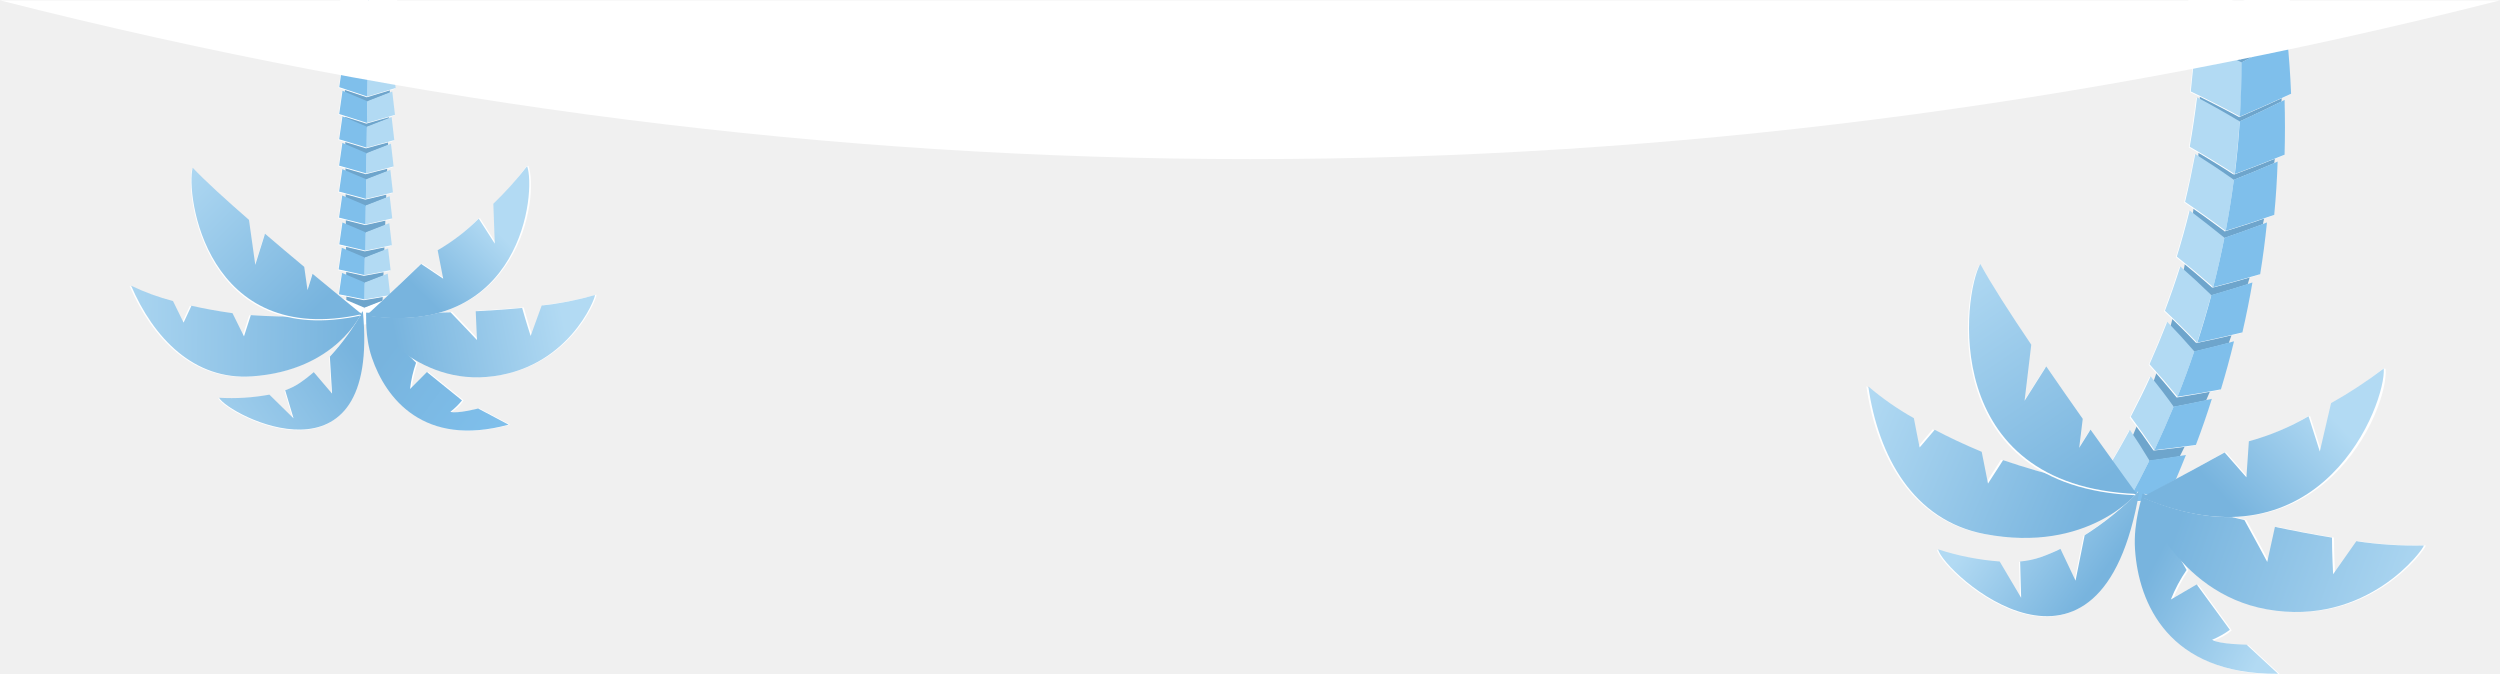
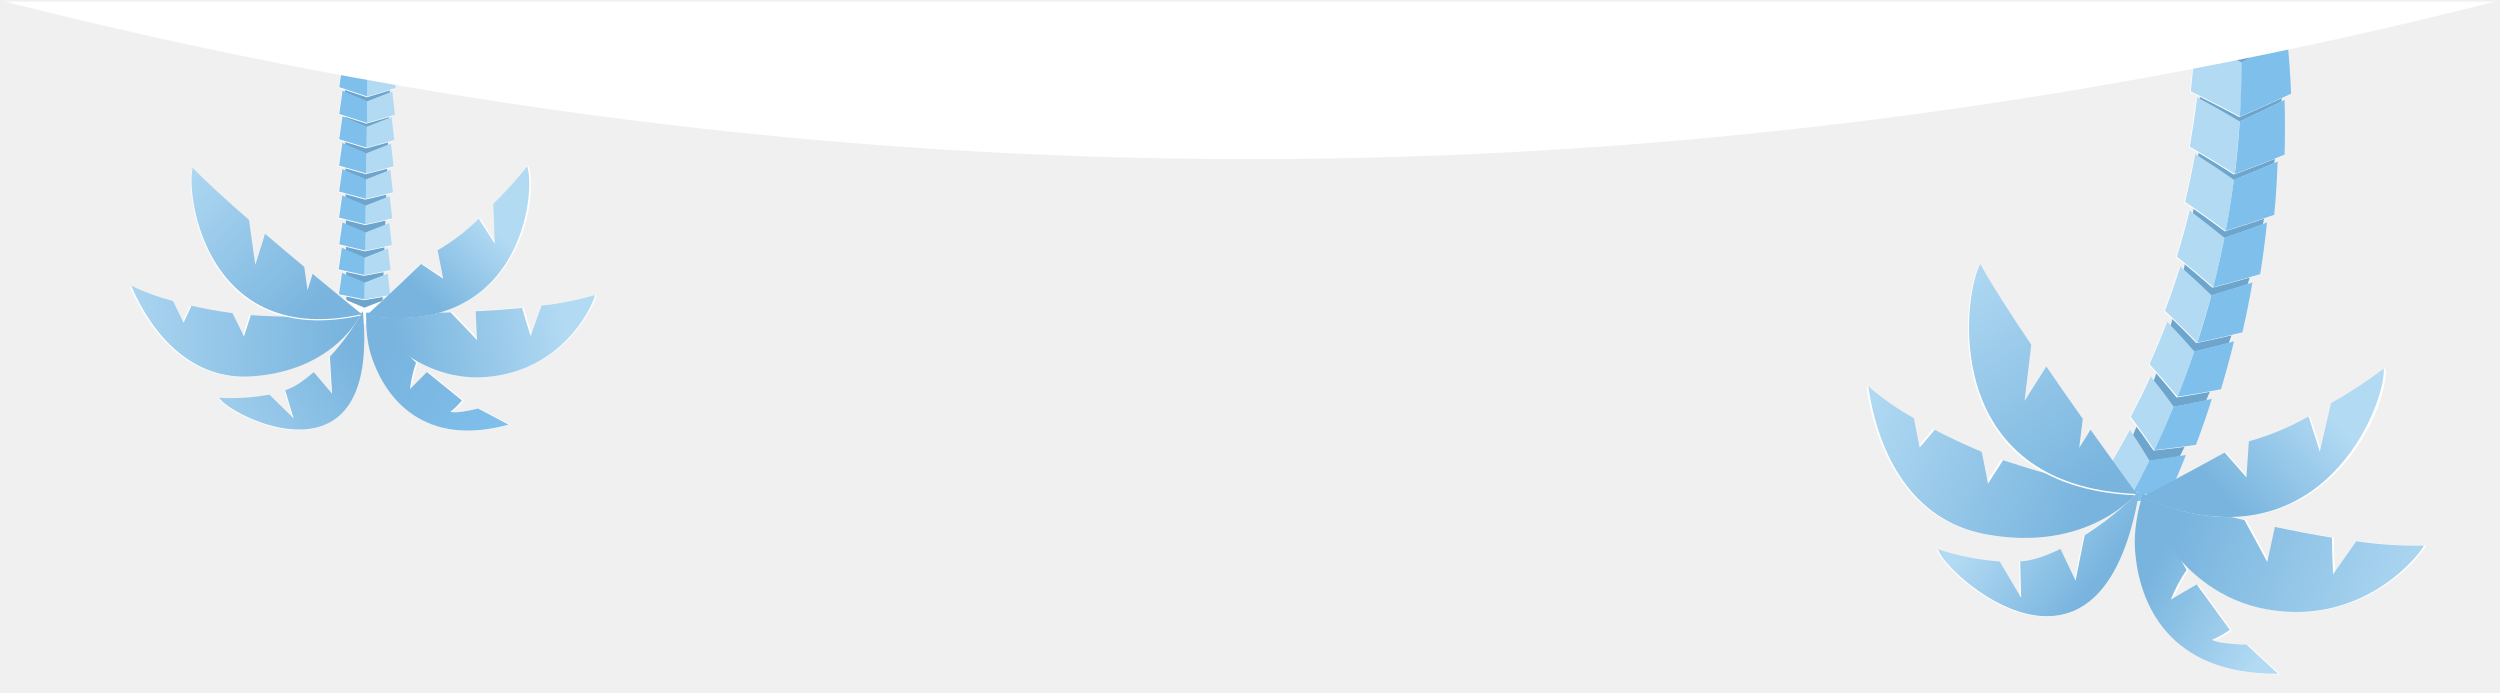
- <svg xmlns="http://www.w3.org/2000/svg" xmlns:xlink="http://www.w3.org/1999/xlink" width="1440px" height="388px" viewBox="0 0 1440 388" version="1.1">
+ <svg xmlns="http://www.w3.org/2000/svg" xmlns:xlink="http://www.w3.org/1999/xlink" width="1440px" height="399px" viewBox="0 0 1440 399" version="1.1">
  <defs>
-     <polygon id="path-1" points="0 0 1440 0 1440 399 0 399" />
+     <polygon id="path-1" points="0 0.956 1440 0.956 1440 398.956 0 398.956" />
    <linearGradient x1="100%" y1="26.85%" x2="14.202%" y2="60.128%" id="linearGradient-3">
      <stop stop-color="#7FBFEB" offset="0%" />
      <stop stop-color="#78B4DE" offset="100%" />
    </linearGradient>
    <linearGradient x1="11.96%" y1="45.502%" x2="89.468%" y2="56.434%" id="linearGradient-4">
      <stop stop-color="#78B4DE" offset="0%" />
      <stop stop-color="#B2DAF3" offset="100%" />
    </linearGradient>
    <linearGradient x1="92.408%" y1="66.811%" x2="-28.767%" y2="-30.236%" id="linearGradient-5">
      <stop stop-color="#78B4DE" offset="0%" />
      <stop stop-color="#B2DAF3" offset="100%" />
    </linearGradient>
    <linearGradient x1="95.183%" y1="54.021%" x2="-13.565%" y2="50%" id="linearGradient-6">
      <stop stop-color="#78B4DE" offset="0%" />
      <stop stop-color="#B2DAF3" offset="100%" />
    </linearGradient>
    <linearGradient x1="83.975%" y1="23.234%" x2="-19.605%" y2="82.936%" id="linearGradient-7">
      <stop stop-color="#78B4DE" offset="0%" />
      <stop stop-color="#B2DAF3" offset="100%" />
    </linearGradient>
    <linearGradient x1="39.875%" y1="14.386%" x2="73.69%" y2="64.64%" id="linearGradient-8">
      <stop stop-color="#78B4DE" offset="0%" />
      <stop stop-color="#B2DAF3" offset="100%" />
    </linearGradient>
    <linearGradient x1="81.622%" y1="0%" x2="6.012%" y2="50%" id="linearGradient-9">
      <stop stop-color="#B2DAF3" offset="0%" />
      <stop stop-color="#78B4DE" offset="100%" />
    </linearGradient>
    <linearGradient x1="109.456%" y1="39.397%" x2="9.502%" y2="54.353%" id="linearGradient-10">
      <stop stop-color="#B2DAF3" offset="0%" />
      <stop stop-color="#78B4DE" offset="100%" />
    </linearGradient>
    <linearGradient x1="80.04%" y1="30.599%" x2="15.914%" y2="60.413%" id="linearGradient-11">
      <stop stop-color="#78B4DE" offset="0%" />
      <stop stop-color="#B2DAF3" offset="100%" />
    </linearGradient>
    <linearGradient x1="83.975%" y1="34.152%" x2="-10.552%" y2="56.563%" id="linearGradient-12">
      <stop stop-color="#78B4DE" offset="0%" />
      <stop stop-color="#B2DAF3" offset="100%" />
    </linearGradient>
    <linearGradient x1="68.073%" y1="0%" x2="12.973%" y2="111.526%" id="linearGradient-13">
      <stop stop-color="#78B4DE" offset="0%" />
      <stop stop-color="#B2DAF3" offset="100%" />
    </linearGradient>
    <linearGradient x1="20.921%" y1="35.339%" x2="77.803%" y2="68.798%" id="linearGradient-14">
      <stop stop-color="#78B4DE" offset="0%" />
      <stop stop-color="#B2DAF3" offset="100%" />
    </linearGradient>
  </defs>
  <g id="Page-1" stroke="none" stroke-width="1" fill="none" fill-rule="evenodd">
    <g id="upside-down-beach">
      <mask id="mask-2" fill="white">
        <use xlink:href="#path-1" />
      </mask>
-       <g id="Path" />
+       <g id="path-1" />
      <g id="Group" mask="url(#mask-2)">
        <g transform="translate(0, -41)">
-           <g id="Group" stroke-width="1" fill="none" fill-rule="evenodd" transform="translate(215.8958, 154.6296) scale(-1, 1) rotate(173) translate(-215.8958, -154.6296) translate(81.89582, 15.62959)">
-             <polygon id="Path" fill="#6EA5CC" fill-rule="nonzero" points="146.303 73.335 136.564 68.001 125.888 71.135 99.426 274.861 114.544 270.544 128.39 277.995" />
-             <polygon id="Path" fill="#FFFFFF" fill-rule="nonzero" points="134.98 79.396 120.007 80.538 120.258 92.971 133.937 89.068 146.449 95.794 149.389 83.693" />
-             <polygon id="Path" fill="#B2DAF3" fill-rule="nonzero" points="149.66 84.191 146.741 96.271 134.208 89.546 135.272 79.873" />
-             <polygon id="Path" fill="#7FBFEB" fill-rule="nonzero" points="120.278 81.015 120.55 93.448 134.208 89.546 135.272 79.873" />
-             <polygon id="Path" fill="#FFFFFF" fill-rule="nonzero" points="133.291 93.303 118.089 94.735 118.36 107.334 132.206 103.37 144.885 110.178 147.846 97.932" />
-             <polygon id="Path" fill="#B2DAF3" fill-rule="nonzero" points="148.138 98.43 145.177 110.676 132.498 103.847 133.582 93.78" />
-             <polygon id="Path" fill="#7FBFEB" fill-rule="nonzero" points="118.381 95.212 118.652 107.812 132.498 103.847 133.582 93.78" />
-             <polygon id="Path" fill="#FFFFFF" fill-rule="nonzero" points="136.502 65.385 121.738 66.236 121.988 78.524 135.501 74.663 147.867 81.306 150.744 69.37" />
-             <polygon id="Path" fill="#FFFFFF" fill-rule="nonzero" points="151.036 69.848 148.159 81.804 135.793 75.141 136.794 65.863" />
-             <polygon id="Path" fill="#FFFFFF" fill-rule="nonzero" points="122.03 66.714 122.28 79.002 135.793 75.141 136.794 65.863" />
-             <polygon id="Path" fill="#FFFFFF" fill-rule="nonzero" points="132.102 107.376 116.692 109.099 116.963 121.843 130.976 117.816 143.8 124.728 146.803 112.337" />
-             <polygon id="Path" fill="#B2DAF3" fill-rule="nonzero" points="147.095 112.814 144.092 125.227 131.268 118.315 132.394 107.853" />
-             <polygon id="Path" fill="#7FBFEB" fill-rule="nonzero" transform="translate(123.9981, 114.9855) rotate(7) translate(-123.9981, -114.9855) " points="116.377 110.471 118.199 123.088 131.619 117.404 131.462 106.883" />
-             <polygon id="Path" fill="#FFFFFF" fill-rule="nonzero" points="130.309 122.383 114.669 124.355 114.94 137.265 129.12 133.197 142.111 140.192 145.156 127.634" />
-             <polygon id="Path" fill="#B2DAF3" fill-rule="nonzero" points="145.448 128.132 142.424 140.669 129.412 133.674 130.601 122.86" />
-             <polygon id="Path" fill="#7FBFEB" fill-rule="nonzero" transform="translate(122.0718, 130.1978) rotate(7) translate(-122.0718, -130.1978) " points="114.363 125.759 116.203 138.52 129.781 132.754 129.643 121.876" />
-             <polygon id="Path" fill="#FFFFFF" fill-rule="nonzero" points="128.724 136.975 112.876 139.237 113.147 152.314 127.493 148.204 140.652 155.282 143.717 142.579" />
-             <polygon id="Path" fill="#B2DAF3" fill-rule="nonzero" points="144.009 143.056 140.943 155.76 127.785 148.682 129.016 137.473" />
-             <polygon id="Path" fill="#7FBFEB" fill-rule="nonzero" transform="translate(120.376, 145.0276) rotate(7) translate(-120.376, -145.0276) " points="112.576 140.653 114.437 153.579 128.175 147.751 128.031 136.476" />
-             <polygon id="Path" fill="#FFFFFF" fill-rule="nonzero" points="127.139 151.546 111.082 154.078 111.353 167.3 125.867 163.149 139.171 170.31 142.278 157.441" />
-             <polygon id="Path" fill="#B2DAF3" fill-rule="nonzero" points="142.57 157.939 139.463 170.787 126.159 163.626 127.431 152.023" />
-             <polygon id="Path" fill="#7FBFEB" fill-rule="nonzero" transform="translate(118.6699, 159.8042) rotate(7) translate(-118.6699, -159.8042) " points="110.771 155.507 112.672 168.595 126.569 162.685 126.417 151.014" />
-             <polygon id="Path" fill="#FFFFFF" fill-rule="nonzero" points="125.533 166.345 109.247 169.168 109.518 182.536 124.22 178.322 137.69 185.566 140.839 172.572" />
-             <polygon id="Path" fill="#B2DAF3" fill-rule="nonzero" points="141.11 173.05 137.982 186.043 124.512 178.799 125.825 166.823" />
-             <polygon id="Path" fill="#7FBFEB" fill-rule="nonzero" transform="translate(116.9531, 174.8117) rotate(7) translate(-116.9531, -174.8117) " points="108.965 170.588 110.863 183.822 124.941 177.848 124.786 165.801" />
-             <polygon id="Path" fill="#FFFFFF" fill-rule="nonzero" points="123.99 180.501 107.496 183.615 107.767 197.148 122.635 192.893 136.252 200.22 139.442 187.06" />
-             <polygon id="Path" fill="#B2DAF3" fill-rule="nonzero" points="139.734 187.538 136.544 200.698 122.927 193.371 124.282 180.979" />
-             <polygon id="Path" fill="#7FBFEB" fill-rule="nonzero" transform="translate(115.3002, 189.1954) rotate(7) translate(-115.3002, -189.1954) " points="107.222 185.046 109.14 198.445 123.379 192.41 123.214 179.945" />
-             <polygon id="Path" fill="#FFFFFF" fill-rule="nonzero" points="122.343 195.591 105.64 198.975 105.932 212.653 120.967 208.357 134.729 215.767 137.962 202.462" />
-             <polygon id="Path" fill="#B2DAF3" fill-rule="nonzero" points="138.233 202.939 135.021 216.244 121.259 208.834 122.635 196.069" />
-             <polygon id="Path" fill="#7FBFEB" fill-rule="nonzero" transform="translate(113.5509, 204.5036) rotate(7) translate(-113.5509, -204.5036) " points="105.373 200.418 107.312 213.983 121.729 207.863 121.539 195.025" />
-             <g transform="translate(100, 10.94931)" fill="#FFFFFF" fill-rule="nonzero" id="Path">
+           <g transform="translate(215.8958, 154.6296) scale(-1, 1) rotate(173) translate(-215.8958, -154.6296) translate(81.89582, 15.62959)" fill-rule="nonzero" id="Path">
+             <polygon fill="#6EA5CC" points="146.303 73.335 136.564 68.001 125.888 71.135 99.426 274.861 114.544 270.544 128.39 277.995" />
+             <polygon fill="#FFFFFF" points="134.98 79.396 120.007 80.538 120.258 92.971 133.937 89.068 146.449 95.794 149.389 83.693" />
+             <polygon fill="#B2DAF3" points="149.66 84.191 146.741 96.271 134.208 89.546 135.272 79.873" />
+             <polygon fill="#7FBFEB" points="120.278 81.015 120.55 93.448 134.208 89.546 135.272 79.873" />
+             <polygon fill="#FFFFFF" points="133.291 93.303 118.089 94.735 118.36 107.334 132.206 103.37 144.885 110.178 147.846 97.932" />
+             <polygon fill="#B2DAF3" points="148.138 98.43 145.177 110.676 132.498 103.847 133.582 93.78" />
+             <polygon fill="#7FBFEB" points="118.381 95.212 118.652 107.812 132.498 103.847 133.582 93.78" />
+             <polygon fill="#FFFFFF" points="136.502 65.385 121.738 66.236 121.988 78.524 135.501 74.663 147.867 81.306 150.744 69.37" />
+             <polygon fill="#FFFFFF" points="151.036 69.848 148.159 81.804 135.793 75.141 136.794 65.863" />
+             <polygon fill="#FFFFFF" points="122.03 66.714 122.28 79.002 135.793 75.141 136.794 65.863" />
+             <polygon fill="#FFFFFF" points="132.102 107.376 116.692 109.099 116.963 121.843 130.976 117.816 143.8 124.728 146.803 112.337" />
+             <polygon fill="#B2DAF3" points="147.095 112.814 144.092 125.227 131.268 118.315 132.394 107.853" />
+             <polygon fill="#7FBFEB" transform="translate(123.9981, 114.9855) rotate(7) translate(-123.9981, -114.9855) " points="116.377 110.471 118.199 123.088 131.619 117.404 131.462 106.883" />
+             <polygon fill="#FFFFFF" points="130.309 122.383 114.669 124.355 114.94 137.265 129.12 133.197 142.111 140.192 145.156 127.634" />
+             <polygon fill="#B2DAF3" points="145.448 128.132 142.424 140.669 129.412 133.674 130.601 122.86" />
+             <polygon fill="#7FBFEB" transform="translate(122.0718, 130.1978) rotate(7) translate(-122.0718, -130.1978) " points="114.363 125.759 116.203 138.52 129.781 132.754 129.643 121.876" />
+             <polygon fill="#FFFFFF" points="128.724 136.975 112.876 139.237 113.147 152.314 127.493 148.204 140.652 155.282 143.717 142.579" />
+             <polygon fill="#B2DAF3" points="144.009 143.056 140.943 155.76 127.785 148.682 129.016 137.473" />
+             <polygon fill="#7FBFEB" transform="translate(120.376, 145.0276) rotate(7) translate(-120.376, -145.0276) " points="112.576 140.653 114.437 153.579 128.175 147.751 128.031 136.476" />
+             <polygon fill="#FFFFFF" points="127.139 151.546 111.082 154.078 111.353 167.3 125.867 163.149 139.171 170.31 142.278 157.441" />
+             <polygon fill="#B2DAF3" points="142.57 157.939 139.463 170.787 126.159 163.626 127.431 152.023" />
+             <polygon fill="#7FBFEB" transform="translate(118.6699, 159.8042) rotate(7) translate(-118.6699, -159.8042) " points="110.771 155.507 112.672 168.595 126.569 162.685 126.417 151.014" />
+             <polygon fill="#FFFFFF" points="125.533 166.345 109.247 169.168 109.518 182.536 124.22 178.322 137.69 185.566 140.839 172.572" />
+             <polygon fill="#B2DAF3" points="141.11 173.05 137.982 186.043 124.512 178.799 125.825 166.823" />
+             <polygon fill="#7FBFEB" transform="translate(116.9531, 174.8117) rotate(7) translate(-116.9531, -174.8117) " points="108.965 170.588 110.863 183.822 124.941 177.848 124.786 165.801" />
+             <polygon fill="#FFFFFF" points="123.99 180.501 107.496 183.615 107.767 197.148 122.635 192.893 136.252 200.22 139.442 187.06" />
+             <polygon fill="#B2DAF3" points="139.734 187.538 136.544 200.698 122.927 193.371 124.282 180.979" />
+             <polygon fill="#7FBFEB" transform="translate(115.3002, 189.1954) rotate(7) translate(-115.3002, -189.1954) " points="107.222 185.046 109.14 198.445 123.379 192.41 123.214 179.945" />
+             <polygon fill="#FFFFFF" points="122.343 195.591 105.64 198.975 105.932 212.653 120.967 208.357 134.729 215.767 137.962 202.462" />
+             <polygon fill="#B2DAF3" points="138.233 202.939 135.021 216.244 121.259 208.834 122.635 196.069" />
+             <polygon fill="#7FBFEB" transform="translate(113.5509, 204.5036) rotate(7) translate(-113.5509, -204.5036) " points="105.373 200.418 107.312 213.983 121.729 207.863 121.539 195.025" />
+             <g transform="translate(100, 10.94931)" fill="#FFFFFF">
              <polygon points="20.737 199.525 3.805 203.199 4.097 217.043 19.298 212.684 33.228 220.177 36.481 206.727" />
              <polygon points="36.773 207.205 33.52 220.655 19.59 213.162 21.029 200.002" />
              <polygon points="4.097 203.676 4.389 217.521 19.59 213.162 21.029 200.002" />
              <polygon points="19.048 215.113 1.886 219.057 2.178 233.047 17.568 228.646 31.643 236.222 34.938 222.606" />
              <polygon points="35.23 223.104 31.935 236.7 17.86 229.124 19.34 215.59" />
              <polygon points="2.178 219.534 2.47 233.545 17.86 229.124 19.34 215.59" />
              <polygon points="33.687 239.004 30.35 252.765 16.129 245.085 17.63 231.158" />
              <polygon points="0.281 235.413 0.573 249.548 16.129 245.085 17.63 231.158" />
              <path d="M38.024,61.597 C38.358,60.621 38.754,48.022 44.468,36.253 C55.29,13.919 80.48,-11.632 127.295,7.526 L108.736,14.625 C108.736,14.625 96.787,10.037 93.096,10.826 C95.569,12.846 97.593,15.355 99.039,18.195 L76.956,31.894 L68.469,20.997 C68.427,26.188 68.966,31.367 70.075,36.44 L38.024,61.597 Z" />
            </g>
-             <path d="M137.127,72.442 C137.461,71.488 137.878,58.888 143.571,47.119 C154.31,24.785 179.604,-0.766 226.46,18.392 L207.902,25.491 C207.902,25.491 196.016,20.841 192.262,21.672 C194.488,23.872 196.448,26.324 198.101,28.978 L176.059,42.74 L167.593,31.843 C167.539,37.034 168.077,42.215 169.199,47.285 L137.127,72.442 Z" id="Path" fill="url(#linearGradient-3)" fill-rule="nonzero" />
-             <path d="M211.301,44.421 C168.698,35.662 137.941,70.865 138.003,72.733 C148.075,73.646 166.175,75.722 186.256,78.96 C193.263,73.314 203.293,64.949 203.293,64.949 L200.541,81.326 C209.361,82.862 218.307,84.606 226.857,86.495 C229.818,79.375 233.696,70.969 233.696,70.969 L237.867,89.131 C248.027,91.522 257.962,94.779 267.561,98.866 C268.208,97.433 257.552,54.052 211.301,44.421 L211.301,44.421 Z" id="Path" fill="#FFFFFF" fill-rule="nonzero" />
-             <path d="M210.425,44.11 C167.823,35.371 137.086,70.657 137.148,72.422 C147.199,73.335 165.32,75.411 185.401,78.545 C192.408,72.878 202.438,64.534 202.438,64.534 L199.686,80.911 C208.506,82.447 217.431,84.17 226.002,86.08 C228.942,78.96 232.821,70.657 232.821,70.657 L236.991,88.799 C247.159,91.196 257.101,94.46 266.706,98.554 C267.353,97.101 256.697,53.637 210.425,44.11 L210.425,44.11 Z" id="Path" fill="url(#linearGradient-4)" fill-rule="nonzero" />
-             <path d="M58.617,13.058 C68.307,13.698 77.885,15.496 87.143,18.413 L102.637,6.582 L95.922,22.025 C98.8,23.444 101.484,25.223 103.909,27.318 C106.409,29.529 108.789,31.871 111.041,34.333 L123.031,23.353 L119.132,44.317 C125.438,53.144 130.673,62.682 134.729,72.733 C157.751,-31.05 64.769,4.049 58.617,13.058 Z" id="Path" fill="#FFFFFF" fill-rule="nonzero" />
-             <path d="M59.034,13.452 C68.731,14.068 78.316,15.852 87.581,18.766 L103.054,6.914 L96.298,22.377 C99.167,23.808 101.844,25.593 104.264,27.691 C106.757,29.91 109.13,32.259 111.374,34.728 L123.344,23.747 L119.486,44.712 C125.815,53.535 131.072,63.073 135.146,73.127 C158.168,-30.614 65.186,4.423 59.034,13.452 Z" id="Path" fill="url(#linearGradient-5)" fill-rule="nonzero" />
-             <path d="M75.403,27.774 C42.519,21.402 16.494,42.844 0,71.156 C8.123,68.375 16.506,66.414 25.023,65.302 L32.572,53.741 L35.908,63.911 C42.915,63.185 50.901,62.666 59.889,62.542 L68.063,50.088 L70.482,62.708 C91.804,63.81 112.977,66.882 133.728,71.882 C133.728,71.882 123.427,37.073 75.403,27.774 L75.403,27.774 Z" id="Path" fill="#FFFFFF" fill-rule="nonzero" />
-             <path d="M76.3,27.982 C43.415,21.609 17.37,43.051 0.876,71.342 C9.007,68.593 17.387,66.639 25.899,65.51 L33.469,53.928 L36.784,64.119 C43.791,63.413 51.798,62.894 60.765,62.749 L68.96,50.295 L71.379,62.915 C92.694,64.019 113.86,67.09 134.604,72.09 C134.604,72.09 124.303,37.281 76.3,27.982 Z" id="Path" fill="url(#linearGradient-6)" fill-rule="nonzero" />
-             <path d="M70.128,91.289 L73.485,109.742 C81.826,104.179 90.376,98.637 98.258,93.531 L101.74,80.496 L103.513,90.169 C121.092,78.856 134.479,70.512 134.479,70.512 C47.774,39.896 25.273,126.825 27.546,142.413 C35.45,135.875 48.733,126.43 63.371,116.53 L70.128,91.289 Z" id="Path" fill="#FFFFFF" fill-rule="nonzero" />
-             <path d="M70.399,91.995 L73.777,110.448 C82.118,104.885 90.647,99.343 98.529,94.258 L102.032,81.202 L103.784,90.854 C121.384,79.562 134.75,71.239 134.75,71.239 C48.066,40.602 25.545,127.531 27.818,143.098 C35.658,136.58 49.004,127.136 63.642,117.235 L70.399,91.995 Z" id="Path" fill="url(#linearGradient-7)" fill-rule="nonzero" />
-             <path d="M206.609,121.117 L195.682,134.297 C195.337,134.285 194.997,134.207 194.681,134.069 C188.853,126.308 182.04,119.332 174.412,113.312 L179.584,97.433 L165.925,104.325 L164.945,104.096 C152.058,88.176 138.087,70.886 138.087,70.886 C226.648,68.976 228.066,150.944 219.642,167.736 C219.31,167.682 218.983,167.606 218.662,167.508 C213.699,159.537 213.428,157.296 203.064,143.845 L206.609,121.117 Z" id="Path" fill="#FFFFFF" fill-rule="nonzero" />
-             <path d="M205.837,120.909 L194.91,134.09 C188.762,126.214 181.612,119.167 173.641,113.125 L178.812,97.247 L165.174,104.138 C152.225,88.093 137.336,70.657 137.336,70.657 C228.233,68.582 225.877,153.58 218.891,167.487 C213.918,159.139 208.342,151.161 202.209,143.617 L205.837,120.909 Z" id="Path" fill="url(#linearGradient-8)" fill-rule="nonzero" />
+             <path d="M137.127,72.442 C137.461,71.488 137.878,58.888 143.571,47.119 C154.31,24.785 179.604,-0.766 226.46,18.392 L207.902,25.491 C207.902,25.491 196.016,20.841 192.262,21.672 C194.488,23.872 196.448,26.324 198.101,28.978 L176.059,42.74 L167.593,31.843 C167.539,37.034 168.077,42.215 169.199,47.285 L137.127,72.442 Z" fill="url(#linearGradient-3)" />
+             <path d="M211.301,44.421 C168.698,35.662 137.941,70.865 138.003,72.733 C148.075,73.646 166.175,75.722 186.256,78.96 C193.263,73.314 203.293,64.949 203.293,64.949 L200.541,81.326 C209.361,82.862 218.307,84.606 226.857,86.495 C229.818,79.375 233.696,70.969 233.696,70.969 L237.867,89.131 C248.027,91.522 257.962,94.779 267.561,98.866 C268.208,97.433 257.552,54.052 211.301,44.421 L211.301,44.421 Z" fill="#FFFFFF" />
+             <path d="M210.425,44.11 C167.823,35.371 137.086,70.657 137.148,72.422 C147.199,73.335 165.32,75.411 185.401,78.545 C192.408,72.878 202.438,64.534 202.438,64.534 L199.686,80.911 C208.506,82.447 217.431,84.17 226.002,86.08 C228.942,78.96 232.821,70.657 232.821,70.657 L236.991,88.799 C247.159,91.196 257.101,94.46 266.706,98.554 C267.353,97.101 256.697,53.637 210.425,44.11 L210.425,44.11 Z" fill="url(#linearGradient-4)" />
+             <path d="M58.617,13.058 C68.307,13.698 77.885,15.496 87.143,18.413 L102.637,6.582 L95.922,22.025 C98.8,23.444 101.484,25.223 103.909,27.318 C106.409,29.529 108.789,31.871 111.041,34.333 L123.031,23.353 L119.132,44.317 C125.438,53.144 130.673,62.682 134.729,72.733 C157.751,-31.05 64.769,4.049 58.617,13.058 Z" fill="#FFFFFF" />
+             <path d="M59.034,13.452 C68.731,14.068 78.316,15.852 87.581,18.766 L103.054,6.914 L96.298,22.377 C99.167,23.808 101.844,25.593 104.264,27.691 C106.757,29.91 109.13,32.259 111.374,34.728 L123.344,23.747 L119.486,44.712 C125.815,53.535 131.072,63.073 135.146,73.127 C158.168,-30.614 65.186,4.423 59.034,13.452 Z" fill="url(#linearGradient-5)" />
+             <path d="M75.403,27.774 C42.519,21.402 16.494,42.844 0,71.156 C8.123,68.375 16.506,66.414 25.023,65.302 L32.572,53.741 L35.908,63.911 C42.915,63.185 50.901,62.666 59.889,62.542 L68.063,50.088 L70.482,62.708 C91.804,63.81 112.977,66.882 133.728,71.882 C133.728,71.882 123.427,37.073 75.403,27.774 L75.403,27.774 Z" fill="#FFFFFF" />
+             <path d="M76.3,27.982 C43.415,21.609 17.37,43.051 0.876,71.342 C9.007,68.593 17.387,66.639 25.899,65.51 L33.469,53.928 L36.784,64.119 C43.791,63.413 51.798,62.894 60.765,62.749 L68.96,50.295 L71.379,62.915 C92.694,64.019 113.86,67.09 134.604,72.09 C134.604,72.09 124.303,37.281 76.3,27.982 Z" fill="url(#linearGradient-6)" />
+             <path d="M70.128,91.289 L73.485,109.742 C81.826,104.179 90.376,98.637 98.258,93.531 L101.74,80.496 L103.513,90.169 C121.092,78.856 134.479,70.512 134.479,70.512 C47.774,39.896 25.273,126.825 27.546,142.413 C35.45,135.875 48.733,126.43 63.371,116.53 L70.128,91.289 Z" fill="#FFFFFF" />
+             <path d="M70.399,91.995 L73.777,110.448 C82.118,104.885 90.647,99.343 98.529,94.258 L102.032,81.202 L103.784,90.854 C121.384,79.562 134.75,71.239 134.75,71.239 C48.066,40.602 25.545,127.531 27.818,143.098 C35.658,136.58 49.004,127.136 63.642,117.235 L70.399,91.995 Z" fill="url(#linearGradient-7)" />
+             <path d="M206.609,121.117 L195.682,134.297 C195.337,134.285 194.997,134.207 194.681,134.069 C188.853,126.308 182.04,119.332 174.412,113.312 L179.584,97.433 L165.925,104.325 L164.945,104.096 C152.058,88.176 138.087,70.886 138.087,70.886 C226.648,68.976 228.066,150.944 219.642,167.736 C219.31,167.682 218.983,167.606 218.662,167.508 C213.699,159.537 213.428,157.296 203.064,143.845 L206.609,121.117 Z" fill="#FFFFFF" />
+             <path d="M205.837,120.909 L194.91,134.09 C188.762,126.214 181.612,119.167 173.641,113.125 L178.812,97.247 L165.174,104.138 C152.225,88.093 137.336,70.657 137.336,70.657 C228.233,68.582 225.877,153.58 218.891,167.487 C213.918,159.139 208.342,151.161 202.209,143.617 L205.837,120.909 Z" fill="url(#linearGradient-8)" />
          </g>
-           <g id="Group" stroke-width="1" fill="none" fill-rule="evenodd" transform="translate(1236.5, 227.7669) scale(-1, 1) rotate(-180) translate(-1236.5, -227.7669) translate(1075, 25.26692)">
-             <path d="M167.435,102.21 C161.789,101.504 156.169,100.851 150.655,100.276 C148.256,105.242 145.674,110.165 142.908,115.044 C185.535,202.671 200.976,300.95 187.261,397.347 C196.627,393.984 205.862,390.394 214.966,386.578 C223.509,391.562 232.07,396.79 240.648,402.261 C245.241,297.365 219.854,193.323 167.435,102.21 L167.435,102.21 Z" id="Path" fill="#6EA5CC" fill-rule="nonzero" />
-             <g transform="translate(138, 99.53917)" fill="#FFFFFF" fill-rule="nonzero" id="Path">
+           <g transform="translate(1236.5, 227.7669) scale(-1, 1) rotate(-180) translate(-1236.5, -227.7669) translate(1075, 25.26692)" fill-rule="nonzero" id="Path">
+             <path d="M167.435,102.21 C161.789,101.504 156.169,100.851 150.655,100.276 C148.256,105.242 145.674,110.165 142.908,115.044 C185.535,202.671 200.976,300.95 187.261,397.347 C196.627,393.984 205.862,390.394 214.966,386.578 C223.509,391.562 232.07,396.79 240.648,402.261 C245.241,297.365 219.854,193.323 167.435,102.21 L167.435,102.21 Z" fill="#6EA5CC" />
+             <g transform="translate(138, 99.53917)" fill="#FFFFFF">
              <path d="M46.872,268.558 C47.37,278.517 47.581,288.555 47.528,298.618 C57.297,295.133 66.926,291.43 76.414,287.509 C77.15,276.844 77.535,266.188 77.57,255.541 C67.503,260.142 57.271,264.481 46.872,268.558 L46.872,268.558 Z" />
              <path d="M107.69,270.806 C106.5,281.837 104.968,292.815 103.095,303.742 C94.14,298.096 85.264,292.685 76.388,287.509 C77.123,276.844 77.508,266.188 77.543,255.541 C87.522,260.386 97.571,265.474 107.69,270.806 L107.69,270.806 Z" />
              <path d="M48.447,236.695 C49.55,246.384 50.425,256.151 51.073,265.997 C60.133,262.05 69.009,257.841 77.753,253.45 C77.753,242.994 77.465,232.539 76.834,222.24 C67.486,227.276 58.023,232.094 48.447,236.695 Z" />
              <path d="M106.22,235.388 C105.826,246.183 105.038,256.953 103.935,267.696 C95.181,262.764 86.428,258.016 77.675,253.45 C77.675,242.994 77.386,232.539 76.756,222.24 C86.437,226.405 96.258,230.787 106.22,235.388 L106.22,235.388 Z" />
              <path d="M47.791,204.857 C49.436,214.267 50.846,223.756 52.019,233.323 C60.317,228.914 68.466,224.313 76.467,219.521 C75.819,209.379 74.865,199.255 73.604,189.148 C65.201,194.585 56.597,199.821 47.791,204.857 Z" />
              <path d="M102.412,200.283 C102.709,210.739 102.709,221.264 102.412,231.859 C93.746,227.555 85.141,223.442 76.598,219.521 C75.95,209.379 74.996,199.255 73.736,189.148 C83.137,192.65 92.696,196.362 102.412,200.283 Z" />
              <path d="M45.086,173.15 C47.327,182.229 49.322,191.404 51.073,200.675 C58.636,195.883 66.041,190.934 73.289,185.828 C72.011,175.947 70.444,166.128 68.589,156.369 C60.921,162.12 53.086,167.714 45.086,173.15 L45.086,173.15 Z" />
              <path d="M96.451,165.622 C97.431,175.869 98.079,186.115 98.394,196.362 C89.938,192.685 81.535,189.2 73.184,185.906 C71.906,176.026 70.339,166.206 68.484,156.448 C77.727,159.271 87.05,162.329 96.451,165.622 L96.451,165.622 Z" />
              <path d="M40.333,141.601 C43.011,150.314 45.48,159.166 47.738,168.158 C54.566,163.052 61.227,157.824 67.722,152.474 C65.849,142.942 63.704,133.454 61.288,124.009 C54.478,130.038 47.493,135.902 40.333,141.601 L40.333,141.601 Z" />
              <path d="M88.336,131.459 C89.929,141.391 91.234,151.324 92.249,161.257 C84.056,158.173 75.88,155.236 67.722,152.448 C65.849,142.916 63.704,133.428 61.288,123.983 C70.234,126.283 79.25,128.775 88.336,131.459 L88.336,131.459 Z" />
              <path d="M33.505,110.417 C36.656,118.833 39.606,127.346 42.355,135.954 C48.447,130.587 54.373,125.107 60.133,119.513 C57.682,110.295 54.986,101.163 52.045,92.119 C46.145,98.34 39.965,104.439 33.505,110.417 L33.505,110.417 Z" />
              <path d="M78.095,97.922 C80.301,107.489 82.226,117.073 83.872,126.675 C75.854,124.096 67.976,121.682 60.238,119.435 C57.717,110.268 54.986,101.163 52.045,92.119 C60.606,93.87 69.455,95.805 78.095,97.922 L78.095,97.922 Z" />
              <path d="M24.603,79.598 C28.192,87.649 31.597,95.796 34.818,104.039 C40.175,98.497 45.357,92.834 50.364,87.048 C47.335,78.231 44.132,69.465 40.753,60.752 C35.571,67.165 30.188,73.447 24.603,79.598 Z" />
              <path d="M65.753,65.117 C68.536,74.292 71.005,83.415 73.289,92.799 C65.569,90.76 57.927,88.826 50.364,87.048 C47.335,78.231 44.132,69.465 40.753,60.752 C48.981,62.077 57.314,63.532 65.753,65.117 L65.753,65.117 Z" />
              <path d="M13.679,49.329 C17.6,56.945 21.425,64.708 25.154,72.619 C29.776,66.947 34.214,61.144 38.521,55.263 C35.019,46.829 31.326,38.473 27.439,30.195 C23.062,36.626 18.476,43.004 13.679,49.329 L13.679,49.329 Z" />
              <path d="M51.336,33.123 C54.68,41.836 57.743,50.68 60.527,59.654 C53.086,58.069 45.751,56.605 38.521,55.263 C35.019,46.829 31.326,38.473 27.439,30.195 C35.282,31.032 43.248,32.008 51.336,33.123 L51.336,33.123 Z" />
              <path d="M0.706,19.714 C5.1,26.98 9.311,34.343 13.337,41.801 C17.241,36.033 20.979,30.152 24.55,24.157 C20.629,16.141 16.489,8.204 12.129,0.345 C8.532,6.905 4.724,13.362 0.706,19.714 Z" />
              <path d="M34.871,2.044 C38.705,10.408 42.285,18.834 45.611,27.32 C38.521,26.196 31.483,25.151 24.603,24.21 C20.681,16.194 16.541,8.256 12.182,0.397 C19.561,0.841 27.176,1.39 34.871,2.044 L34.871,2.044 Z" />
              <path d="M47.37,268.898 C47.869,278.857 48.106,288.868 48.027,298.958 C57.813,295.473 67.442,291.761 76.913,287.823 C77.631,277.193 78.007,266.546 78.042,255.881 C68.011,260.455 57.77,264.82 47.37,268.898 L47.37,268.898 Z" />
              <path d="M108.189,271.12 C107.034,282.186 105.502,293.173 103.593,304.081 C94.665,298.435 85.772,293.016 76.913,287.823 C77.631,277.193 78.007,266.546 78.042,255.881 C88.074,260.69 98.123,265.77 108.189,271.12 L108.189,271.12 Z" />
            </g>
-             <path d="M186.894,336.574 C187.961,346.263 188.837,356.03 189.52,365.876 C198.553,361.903 207.447,357.72 216.2,353.329 C216.2,342.873 215.894,332.47 215.281,322.119 C205.967,327.172 196.505,331.991 186.894,336.574 Z" id="Path" fill="#B2DAF3" fill-rule="nonzero" />
-             <path d="M244.666,335.267 C244.246,346.054 243.475,356.823 242.355,367.575 C233.602,362.608 224.848,357.86 216.095,353.329 C216.095,342.873 215.789,332.47 215.176,322.119 C224.927,326.284 234.757,330.666 244.666,335.267 L244.666,335.267 Z" id="Path" fill="#7FBFEB" fill-rule="nonzero" />
-             <path d="M186.29,304.736 C187.935,314.146 189.345,323.635 190.517,333.202 C198.851,328.776 207,324.175 214.966,319.4 C214.335,309.258 213.364,299.116 212.13,289.027 C203.726,294.464 195.087,299.691 186.29,304.736 L186.29,304.736 Z" id="Path" fill="#B2DAF3" fill-rule="nonzero" />
-             <path d="M240.911,300.162 C241.208,310.618 241.208,321.143 240.911,331.738 C232.28,327.416 223.675,323.304 215.097,319.4 C214.467,309.258 213.495,299.116 212.261,289.027 C221.68,292.529 231.229,296.241 240.911,300.162 Z" id="Path" fill="#7FBFEB" fill-rule="nonzero" />
-             <path d="M183.611,272.977 C185.782,282.108 187.734,291.301 189.467,300.554 C197.065,295.762 204.479,290.813 211.709,285.707 C210.414,275.826 208.847,266.007 207.009,256.248 C199.428,261.981 191.629,267.558 183.611,272.977 Z" id="Path" fill="#B2DAF3" fill-rule="nonzero" />
-             <path d="M234.95,265.501 C235.948,275.722 236.578,285.994 236.919,296.215 C228.446,292.538 220.043,289.053 211.709,285.759 C210.414,275.879 208.847,266.059 207.009,256.3 C216.235,259.141 225.549,262.208 234.95,265.501 L234.95,265.501 Z" id="Path" fill="#7FBFEB" fill-rule="nonzero" />
-             <path d="M178.858,241.453 C181.537,250.166 183.996,259.028 186.237,268.037 C193.091,262.809 199.735,257.581 206.247,252.353 C204.357,242.804 202.212,233.324 199.814,223.914 C193.021,229.891 186.036,235.738 178.858,241.453 L178.858,241.453 Z" id="Path" fill="#B2DAF3" fill-rule="nonzero" />
-             <path d="M226.862,231.338 C228.472,241.236 229.776,251.168 230.774,261.136 C222.529,258.034 214.353,255.089 206.247,252.301 C204.357,242.752 202.212,233.272 199.814,223.862 C208.725,226.162 217.741,228.654 226.862,231.338 Z" id="Path" fill="#7FBFEB" fill-rule="nonzero" />
-             <path d="M172.004,210.269 C175.173,218.686 178.123,227.19 180.854,235.781 C186.946,230.449 192.872,224.977 198.632,219.366 C196.181,210.165 193.485,201.034 190.544,191.972 C184.591,198.193 178.412,204.292 172.004,210.269 L172.004,210.269 Z" id="Path" fill="#B2DAF3" fill-rule="nonzero" />
-             <path d="M216.62,197.801 C218.826,207.368 220.752,216.952 222.397,226.554 C214.397,223.992 206.519,221.588 198.763,219.34 C196.312,210.139 193.616,201.007 190.675,191.946 C199.183,193.741 207.832,195.692 216.62,197.801 Z" id="Path" fill="#7FBFEB" fill-rule="nonzero" />
-             <path d="M163.128,179.477 C166.735,187.598 170.131,195.745 173.317,203.918 C178.674,198.376 183.865,192.713 188.889,186.927 C185.913,178.092 182.701,169.379 179.252,160.788 C174.087,167.096 168.713,173.326 163.128,179.477 L163.128,179.477 Z" id="Path" fill="#B2DAF3" fill-rule="nonzero" />
-             <path d="M204.252,164.996 C207.035,174.18 209.547,183.407 211.788,192.678 C204.068,190.639 196.426,188.705 188.889,186.927 C185.913,178.092 182.701,169.379 179.252,160.788 C187.471,161.964 195.822,163.402 204.252,164.996 L204.252,164.996 Z" id="Path" fill="#7FBFEB" fill-rule="nonzero" />
-             <path d="M152.309,149.208 C156.3,156.867 160.187,164.657 163.758,172.498 C168.38,166.8 172.801,160.988 177.02,155.063 C173.518,146.612 169.824,138.256 165.938,129.996 C161.561,136.531 157.018,142.935 152.309,149.208 L152.309,149.208 Z" id="Path" fill="#B2DAF3" fill-rule="nonzero" />
-             <path d="M189.835,133.002 C193.161,141.715 196.225,150.559 199.026,159.533 C191.699,157.939 184.268,156.475 177.02,155.063 C173.518,146.612 169.824,138.256 165.938,129.996 C173.79,130.911 181.773,131.878 189.835,133.002 L189.835,133.002 Z" id="Path" fill="#7FBFEB" fill-rule="nonzero" />
-             <path d="M139.179,119.593 C143.538,126.842 147.748,134.204 151.81,141.68 C155.697,135.903 159.452,130.022 163.023,124.089 C159.084,116.073 154.944,108.135 150.602,100.276 C147.057,106.784 143.223,113.241 139.179,119.593 Z" id="Path" fill="#B2DAF3" fill-rule="nonzero" />
-             <path d="M173.317,101.923 C177.169,110.287 180.757,118.713 184.084,127.199 C176.967,126.049 169.956,125.03 163.076,124.089 C159.137,116.073 154.996,108.135 150.655,100.276 C158.112,100.694 165.702,101.243 173.317,101.923 L173.317,101.923 Z" id="Path" fill="#7FBFEB" fill-rule="nonzero" />
-             <path d="M160.187,104.667 C160.187,103.386 154.725,88.618 155.828,72.385 C157.929,41.567 175.129,0.372 238.258,0.843 L220.113,17.624 C220.113,17.624 204.12,17.859 200.234,20.447 C204.004,21.653 207.488,23.61 210.475,26.197 L191.358,52.337 L176.495,43.658 C178.85,49.685 181.881,55.428 185.528,60.78 L160.187,104.667 Z" id="Path" fill="#FFFFFF" fill-rule="nonzero" />
-             <path d="M159.163,104.955 C159.163,103.7 153.674,88.931 154.777,72.699 C156.852,41.855 174.052,0.66 237.182,1.156 L219.036,17.938 C219.036,17.938 203.07,18.173 199.183,20.761 C202.804,22.26 206.233,24.182 209.399,26.485 L190.307,52.624 L175.418,43.946 C177.785,49.94 180.824,55.648 184.478,60.963 L159.163,104.955 Z" id="Path" fill="url(#linearGradient-9)" fill-rule="nonzero" />
-             <path d="M231.798,38.274 C178.569,47.893 159.347,102.785 160.187,104.876 C172.372,101.295 194.325,95.309 218.931,89.716 C224.393,79.913 232.061,65.615 232.061,65.615 L236.525,85.821 C247.45,83.521 258.584,81.377 269.377,79.626 C269.377,70.033 270.007,58.532 270.007,58.532 L283.373,77.535 C296.244,75.624 309.254,74.802 322.265,75.078 C322.343,73.196 289.728,27.87 231.798,38.274 L231.798,38.274 Z" id="Path" fill="#FFFFFF" fill-rule="nonzero" />
-             <path d="M230.669,38.3 C177.335,47.893 158.217,102.785 159.137,104.929 C171.216,101.321 193.117,95.362 217.802,89.689 C223.264,79.887 230.932,65.589 230.932,65.589 L235.37,85.795 C246.32,83.494 257.428,81.351 268.221,79.6 C268.221,70.007 268.878,58.505 268.878,58.505 L282.244,77.535 C295.113,75.603 308.124,74.772 321.136,75.052 C321.214,73.222 288.599,27.897 230.669,38.3 L230.669,38.3 Z" id="Path" fill="url(#linearGradient-10)" fill-rule="nonzero" />
-             <path d="M40.651,72.621 C52.159,68.871 64.08,66.519 76.154,65.615 L88.523,44.704 L87.945,65.615 C91.935,65.928 95.869,66.736 99.657,68.02 C103.574,69.429 107.414,71.043 111.159,72.856 L119.851,54.558 L125.103,80.698 C136.583,87.963 147.16,96.553 156.616,106.288 C134.688,-24.173 43.539,59.342 40.651,72.621 Z" id="Path" fill="#FFFFFF" fill-rule="nonzero" />
-             <path d="M41.333,72.856 C52.833,69.108 64.745,66.756 76.811,65.851 L89.18,44.939 L88.602,65.851 C92.582,66.185 96.506,67.001 100.288,68.282 C104.222,69.668 108.071,71.282 111.816,73.117 L120.508,54.82 L125.76,80.959 C137.24,88.224 147.817,96.814 157.272,106.549 C135.371,-23.937 44.222,59.603 41.333,72.856 Z" id="Path" fill="url(#linearGradient-11)" fill-rule="nonzero" />
-             <path d="M66.937,81.874 C25.945,89.716 5.856,126.546 0,166.878 C8.125,159.931 16.921,153.802 26.26,148.581 C27.862,140.426 29.595,131.695 29.595,131.695 L38.209,141.994 C45.955,137.916 54.963,133.603 65.283,129.316 C66.963,120.795 68.907,111.019 68.907,111.019 L77.573,124.481 C102.725,115.873 128.622,109.599 154.935,105.739 C154.935,105.739 126.784,70.399 66.937,81.874 L66.937,81.874 Z" id="Path" fill="#FFFFFF" fill-rule="nonzero" />
-             <path d="M68.066,81.691 C27.048,89.533 6.985,126.31 1.129,166.695 C9.259,159.754 18.054,153.625 27.389,148.398 C28.886,140.216 30.724,131.538 30.724,131.538 L39.39,141.706 C47.137,137.629 56.144,133.342 66.464,129.029 C68.145,120.508 70.088,110.731 70.088,110.731 L78.78,124.219 C103.944,115.643 129.85,109.404 156.169,105.582 C156.169,105.582 127.913,70.242 68.066,81.691 Z" id="Path" fill="url(#linearGradient-12)" fill-rule="nonzero" />
-             <path d="M90.493,157.677 L102.992,177.465 C110.083,167.009 117.33,156.789 124,147.274 L121.952,130.571 L128.491,141.027 C143.538,119.828 155.119,104.014 155.119,104.014 C40.651,108.64 55.146,219.575 65.099,236.539 C71.139,225.352 82.142,208.257 94.458,190.038 L90.493,157.677 Z" id="Path" fill="#FFFFFF" fill-rule="nonzero" />
-             <path d="M91.149,158.409 L103.649,178.197 C110.739,167.872 117.961,157.547 124.657,148.006 L122.609,131.329 L129.147,141.785 C144.221,120.56 155.775,104.746 155.775,104.746 C41.307,109.346 55.855,220.255 65.65,237.219 C71.69,226.031 82.693,208.936 95.009,190.717 L91.149,158.409 Z" id="Path" fill="url(#linearGradient-13)" fill-rule="nonzero" />
-             <path d="M262.181,129.081 L255.695,149.391 C255.298,149.523 254.88,149.585 254.461,149.574 C244.097,143.295 232.957,138.383 221.321,134.962 L219.903,114.208 L207.455,128.506 L206.221,128.715 C183.9,116.273 159.636,102.576 159.636,102.576 C261.105,59.42 301.047,153.521 299.13,176.837 C298.716,176.937 298.294,176.998 297.869,177.02 C288.442,170.093 287.076,167.636 268.799,156.893 L262.181,129.081 Z" id="Path" fill="#FFFFFF" fill-rule="nonzero" />
-             <path d="M261.21,129.212 L254.724,149.522 C243.951,143.232 232.394,138.38 220.349,135.093 L218.931,114.339 L206.379,128.637 C183.821,116.09 158.533,102.785 158.533,102.785 C262.707,58.349 299.602,157.677 298.027,177.02 C288.414,169.651 278.278,162.985 267.696,157.076 L261.21,129.212 Z" id="Path" fill="url(#linearGradient-14)" fill-rule="nonzero" />
+             <path d="M186.894,336.574 C187.961,346.263 188.837,356.03 189.52,365.876 C198.553,361.903 207.447,357.72 216.2,353.329 C216.2,342.873 215.894,332.47 215.281,322.119 C205.967,327.172 196.505,331.991 186.894,336.574 Z" fill="#B2DAF3" />
+             <path d="M244.666,335.267 C244.246,346.054 243.475,356.823 242.355,367.575 C233.602,362.608 224.848,357.86 216.095,353.329 C216.095,342.873 215.789,332.47 215.176,322.119 C224.927,326.284 234.757,330.666 244.666,335.267 L244.666,335.267 Z" fill="#7FBFEB" />
+             <path d="M186.29,304.736 C187.935,314.146 189.345,323.635 190.517,333.202 C198.851,328.776 207,324.175 214.966,319.4 C214.335,309.258 213.364,299.116 212.13,289.027 C203.726,294.464 195.087,299.691 186.29,304.736 L186.29,304.736 Z" fill="#B2DAF3" />
+             <path d="M240.911,300.162 C241.208,310.618 241.208,321.143 240.911,331.738 C232.28,327.416 223.675,323.304 215.097,319.4 C214.467,309.258 213.495,299.116 212.261,289.027 C221.68,292.529 231.229,296.241 240.911,300.162 Z" fill="#7FBFEB" />
+             <path d="M183.611,272.977 C185.782,282.108 187.734,291.301 189.467,300.554 C197.065,295.762 204.479,290.813 211.709,285.707 C210.414,275.826 208.847,266.007 207.009,256.248 C199.428,261.981 191.629,267.558 183.611,272.977 Z" fill="#B2DAF3" />
+             <path d="M234.95,265.501 C235.948,275.722 236.578,285.994 236.919,296.215 C228.446,292.538 220.043,289.053 211.709,285.759 C210.414,275.879 208.847,266.059 207.009,256.3 C216.235,259.141 225.549,262.208 234.95,265.501 L234.95,265.501 Z" fill="#7FBFEB" />
+             <path d="M178.858,241.453 C181.537,250.166 183.996,259.028 186.237,268.037 C193.091,262.809 199.735,257.581 206.247,252.353 C204.357,242.804 202.212,233.324 199.814,223.914 C193.021,229.891 186.036,235.738 178.858,241.453 L178.858,241.453 Z" fill="#B2DAF3" />
+             <path d="M226.862,231.338 C228.472,241.236 229.776,251.168 230.774,261.136 C222.529,258.034 214.353,255.089 206.247,252.301 C204.357,242.752 202.212,233.272 199.814,223.862 C208.725,226.162 217.741,228.654 226.862,231.338 Z" fill="#7FBFEB" />
+             <path d="M172.004,210.269 C175.173,218.686 178.123,227.19 180.854,235.781 C186.946,230.449 192.872,224.977 198.632,219.366 C196.181,210.165 193.485,201.034 190.544,191.972 C184.591,198.193 178.412,204.292 172.004,210.269 L172.004,210.269 Z" fill="#B2DAF3" />
+             <path d="M216.62,197.801 C218.826,207.368 220.752,216.952 222.397,226.554 C214.397,223.992 206.519,221.588 198.763,219.34 C196.312,210.139 193.616,201.007 190.675,191.946 C199.183,193.741 207.832,195.692 216.62,197.801 Z" fill="#7FBFEB" />
+             <path d="M163.128,179.477 C166.735,187.598 170.131,195.745 173.317,203.918 C178.674,198.376 183.865,192.713 188.889,186.927 C185.913,178.092 182.701,169.379 179.252,160.788 C174.087,167.096 168.713,173.326 163.128,179.477 L163.128,179.477 Z" fill="#B2DAF3" />
+             <path d="M204.252,164.996 C207.035,174.18 209.547,183.407 211.788,192.678 C204.068,190.639 196.426,188.705 188.889,186.927 C185.913,178.092 182.701,169.379 179.252,160.788 C187.471,161.964 195.822,163.402 204.252,164.996 L204.252,164.996 Z" fill="#7FBFEB" />
+             <path d="M152.309,149.208 C156.3,156.867 160.187,164.657 163.758,172.498 C168.38,166.8 172.801,160.988 177.02,155.063 C173.518,146.612 169.824,138.256 165.938,129.996 C161.561,136.531 157.018,142.935 152.309,149.208 L152.309,149.208 Z" fill="#B2DAF3" />
+             <path d="M189.835,133.002 C193.161,141.715 196.225,150.559 199.026,159.533 C191.699,157.939 184.268,156.475 177.02,155.063 C173.518,146.612 169.824,138.256 165.938,129.996 C173.79,130.911 181.773,131.878 189.835,133.002 L189.835,133.002 Z" fill="#7FBFEB" />
+             <path d="M139.179,119.593 C143.538,126.842 147.748,134.204 151.81,141.68 C155.697,135.903 159.452,130.022 163.023,124.089 C159.084,116.073 154.944,108.135 150.602,100.276 C147.057,106.784 143.223,113.241 139.179,119.593 Z" fill="#B2DAF3" />
+             <path d="M173.317,101.923 C177.169,110.287 180.757,118.713 184.084,127.199 C176.967,126.049 169.956,125.03 163.076,124.089 C159.137,116.073 154.996,108.135 150.655,100.276 C158.112,100.694 165.702,101.243 173.317,101.923 L173.317,101.923 Z" fill="#7FBFEB" />
+             <path d="M160.187,104.667 C160.187,103.386 154.725,88.618 155.828,72.385 C157.929,41.567 175.129,0.372 238.258,0.843 L220.113,17.624 C220.113,17.624 204.12,17.859 200.234,20.447 C204.004,21.653 207.488,23.61 210.475,26.197 L191.358,52.337 L176.495,43.658 C178.85,49.685 181.881,55.428 185.528,60.78 L160.187,104.667 Z" fill="#FFFFFF" />
+             <path d="M159.163,104.955 C159.163,103.7 153.674,88.931 154.777,72.699 C156.852,41.855 174.052,0.66 237.182,1.156 L219.036,17.938 C219.036,17.938 203.07,18.173 199.183,20.761 C202.804,22.26 206.233,24.182 209.399,26.485 L190.307,52.624 L175.418,43.946 C177.785,49.94 180.824,55.648 184.478,60.963 L159.163,104.955 Z" fill="url(#linearGradient-9)" />
+             <path d="M231.798,38.274 C178.569,47.893 159.347,102.785 160.187,104.876 C172.372,101.295 194.325,95.309 218.931,89.716 C224.393,79.913 232.061,65.615 232.061,65.615 L236.525,85.821 C247.45,83.521 258.584,81.377 269.377,79.626 C269.377,70.033 270.007,58.532 270.007,58.532 L283.373,77.535 C296.244,75.624 309.254,74.802 322.265,75.078 C322.343,73.196 289.728,27.87 231.798,38.274 L231.798,38.274 Z" fill="#FFFFFF" />
+             <path d="M230.669,38.3 C177.335,47.893 158.217,102.785 159.137,104.929 C171.216,101.321 193.117,95.362 217.802,89.689 C223.264,79.887 230.932,65.589 230.932,65.589 L235.37,85.795 C246.32,83.494 257.428,81.351 268.221,79.6 C268.221,70.007 268.878,58.505 268.878,58.505 L282.244,77.535 C295.113,75.603 308.124,74.772 321.136,75.052 C321.214,73.222 288.599,27.897 230.669,38.3 L230.669,38.3 Z" fill="url(#linearGradient-10)" />
+             <path d="M40.651,72.621 C52.159,68.871 64.08,66.519 76.154,65.615 L88.523,44.704 L87.945,65.615 C91.935,65.928 95.869,66.736 99.657,68.02 C103.574,69.429 107.414,71.043 111.159,72.856 L119.851,54.558 L125.103,80.698 C136.583,87.963 147.16,96.553 156.616,106.288 C134.688,-24.173 43.539,59.342 40.651,72.621 Z" fill="#FFFFFF" />
+             <path d="M41.333,72.856 C52.833,69.108 64.745,66.756 76.811,65.851 L89.18,44.939 L88.602,65.851 C92.582,66.185 96.506,67.001 100.288,68.282 C104.222,69.668 108.071,71.282 111.816,73.117 L120.508,54.82 L125.76,80.959 C137.24,88.224 147.817,96.814 157.272,106.549 C135.371,-23.937 44.222,59.603 41.333,72.856 Z" fill="url(#linearGradient-11)" />
+             <path d="M66.937,81.874 C25.945,89.716 5.856,126.546 0,166.878 C8.125,159.931 16.921,153.802 26.26,148.581 C27.862,140.426 29.595,131.695 29.595,131.695 L38.209,141.994 C45.955,137.916 54.963,133.603 65.283,129.316 C66.963,120.795 68.907,111.019 68.907,111.019 L77.573,124.481 C102.725,115.873 128.622,109.599 154.935,105.739 C154.935,105.739 126.784,70.399 66.937,81.874 L66.937,81.874 Z" fill="#FFFFFF" />
+             <path d="M68.066,81.691 C27.048,89.533 6.985,126.31 1.129,166.695 C9.259,159.754 18.054,153.625 27.389,148.398 C28.886,140.216 30.724,131.538 30.724,131.538 L39.39,141.706 C47.137,137.629 56.144,133.342 66.464,129.029 C68.145,120.508 70.088,110.731 70.088,110.731 L78.78,124.219 C103.944,115.643 129.85,109.404 156.169,105.582 C156.169,105.582 127.913,70.242 68.066,81.691 Z" fill="url(#linearGradient-12)" />
+             <path d="M90.493,157.677 L102.992,177.465 C110.083,167.009 117.33,156.789 124,147.274 L121.952,130.571 L128.491,141.027 C143.538,119.828 155.119,104.014 155.119,104.014 C40.651,108.64 55.146,219.575 65.099,236.539 C71.139,225.352 82.142,208.257 94.458,190.038 L90.493,157.677 Z" fill="#FFFFFF" />
+             <path d="M91.149,158.409 L103.649,178.197 C110.739,167.872 117.961,157.547 124.657,148.006 L122.609,131.329 L129.147,141.785 C144.221,120.56 155.775,104.746 155.775,104.746 C41.307,109.346 55.855,220.255 65.65,237.219 C71.69,226.031 82.693,208.936 95.009,190.717 L91.149,158.409 Z" fill="url(#linearGradient-13)" />
+             <path d="M262.181,129.081 L255.695,149.391 C255.298,149.523 254.88,149.585 254.461,149.574 C244.097,143.295 232.957,138.383 221.321,134.962 L219.903,114.208 L207.455,128.506 L206.221,128.715 C183.9,116.273 159.636,102.576 159.636,102.576 C261.105,59.42 301.047,153.521 299.13,176.837 C298.716,176.937 298.294,176.998 297.869,177.02 C288.442,170.093 287.076,167.636 268.799,156.893 L262.181,129.081 Z" fill="#FFFFFF" />
+             <path d="M261.21,129.212 L254.724,149.522 C243.951,143.232 232.394,138.38 220.349,135.093 L218.931,114.339 L206.379,128.637 C183.821,116.09 158.533,102.785 158.533,102.785 C262.707,58.349 299.602,157.677 298.027,177.02 C288.414,169.651 278.278,162.985 267.696,157.076 L261.21,129.212 Z" fill="url(#linearGradient-14)" />
          </g>
          <path d="M0,132.645 C240,71.695 480,41.22 720,41.22 C960,41.22 1200,71.695 1440,132.645 L0,132.645 Z" id="Path" fill="#FFFFFF" fill-rule="nonzero" transform="translate(720, 86.93221) scale(-1, 1) rotate(-180) translate(-720, -86.93221) " />
        </g>
      </g>
    </g>
  </g>
</svg>
